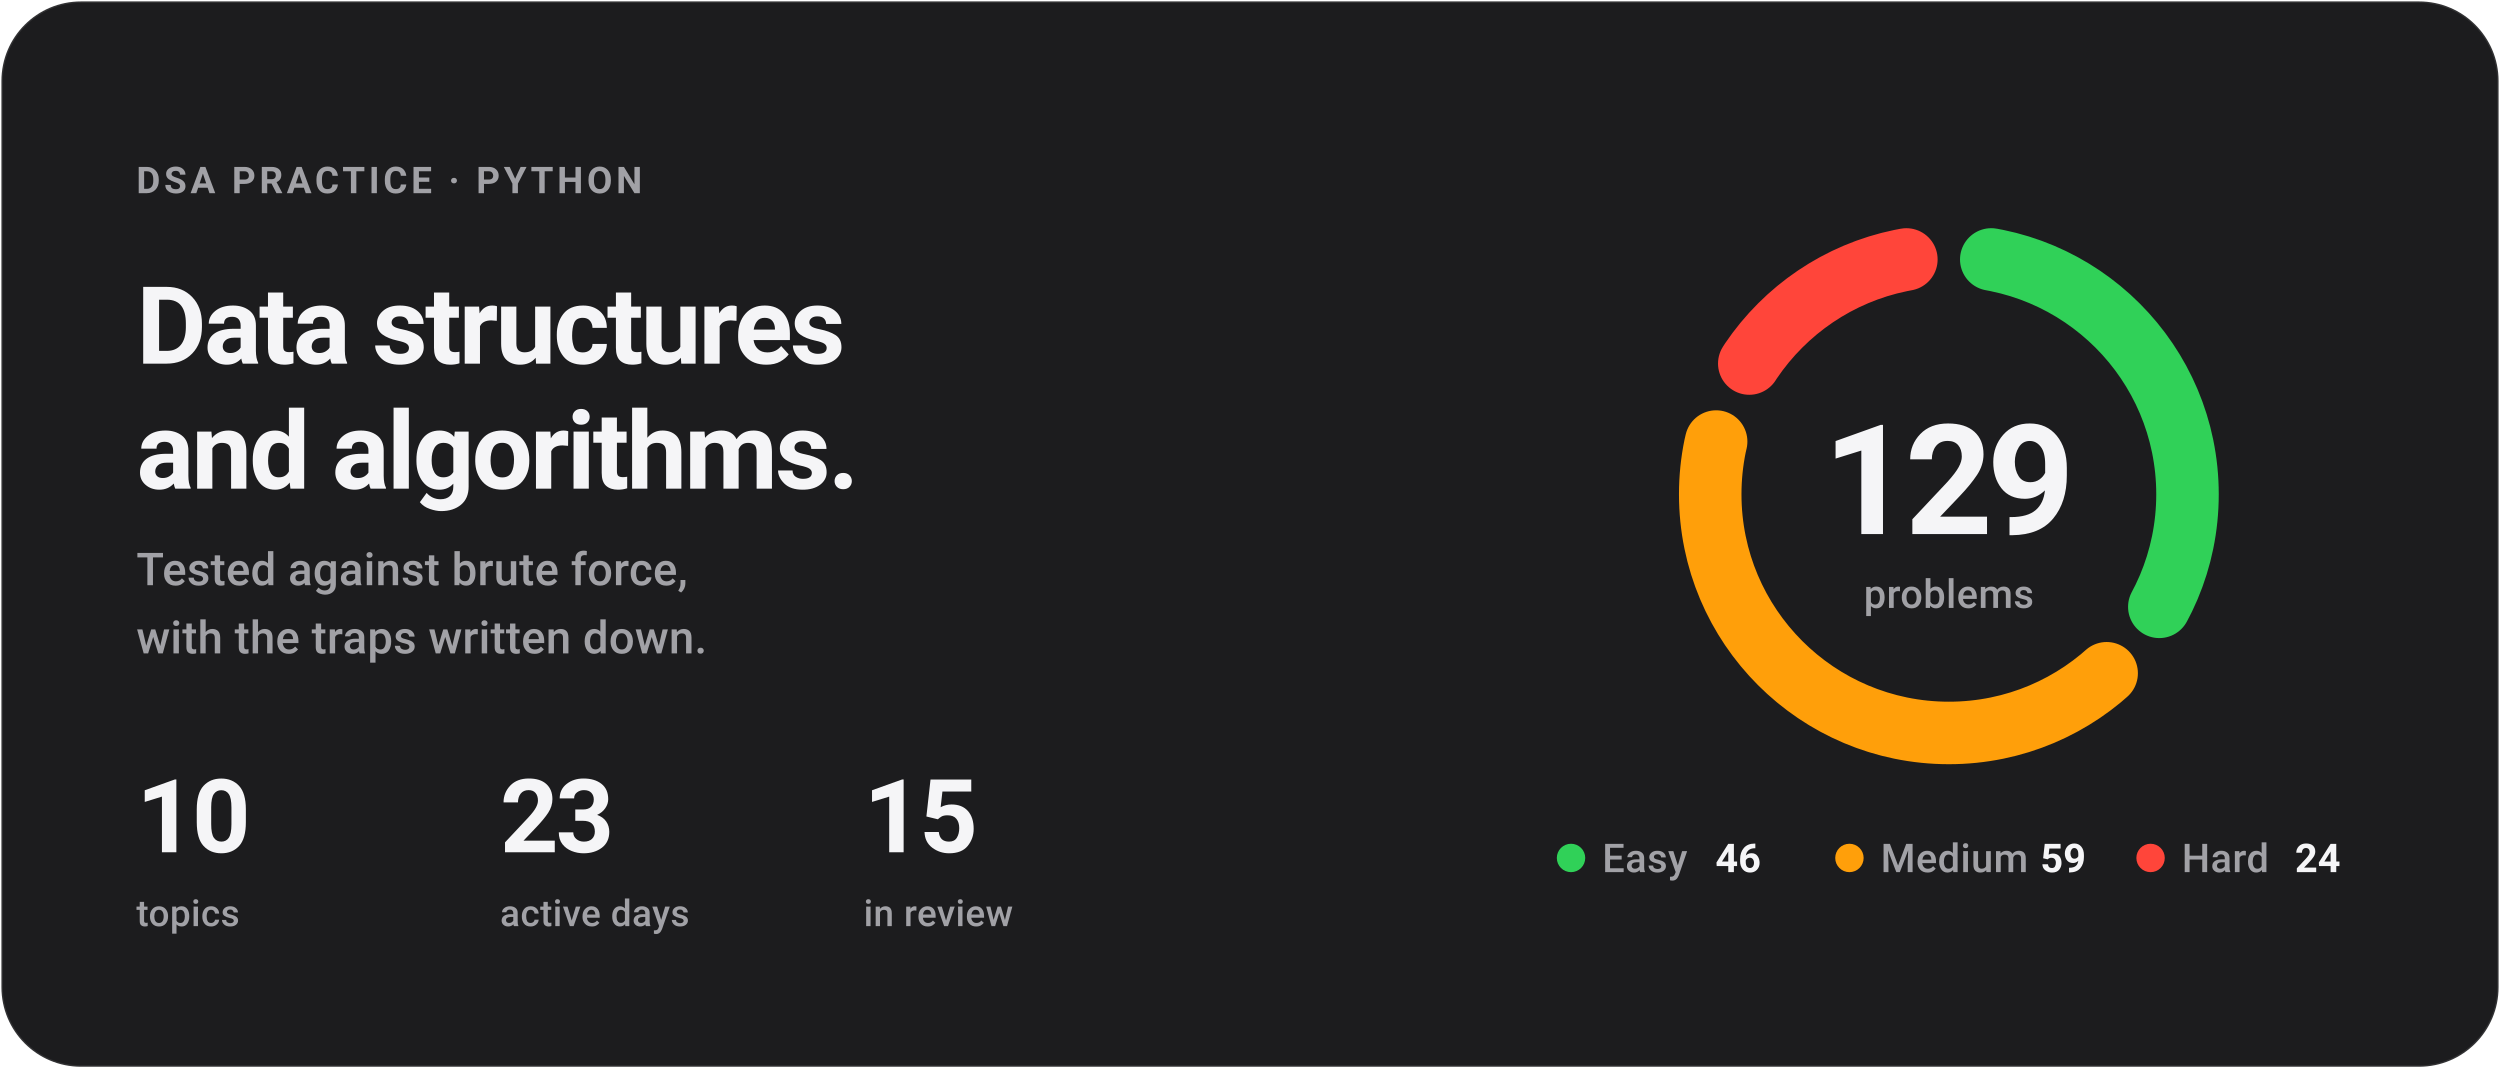
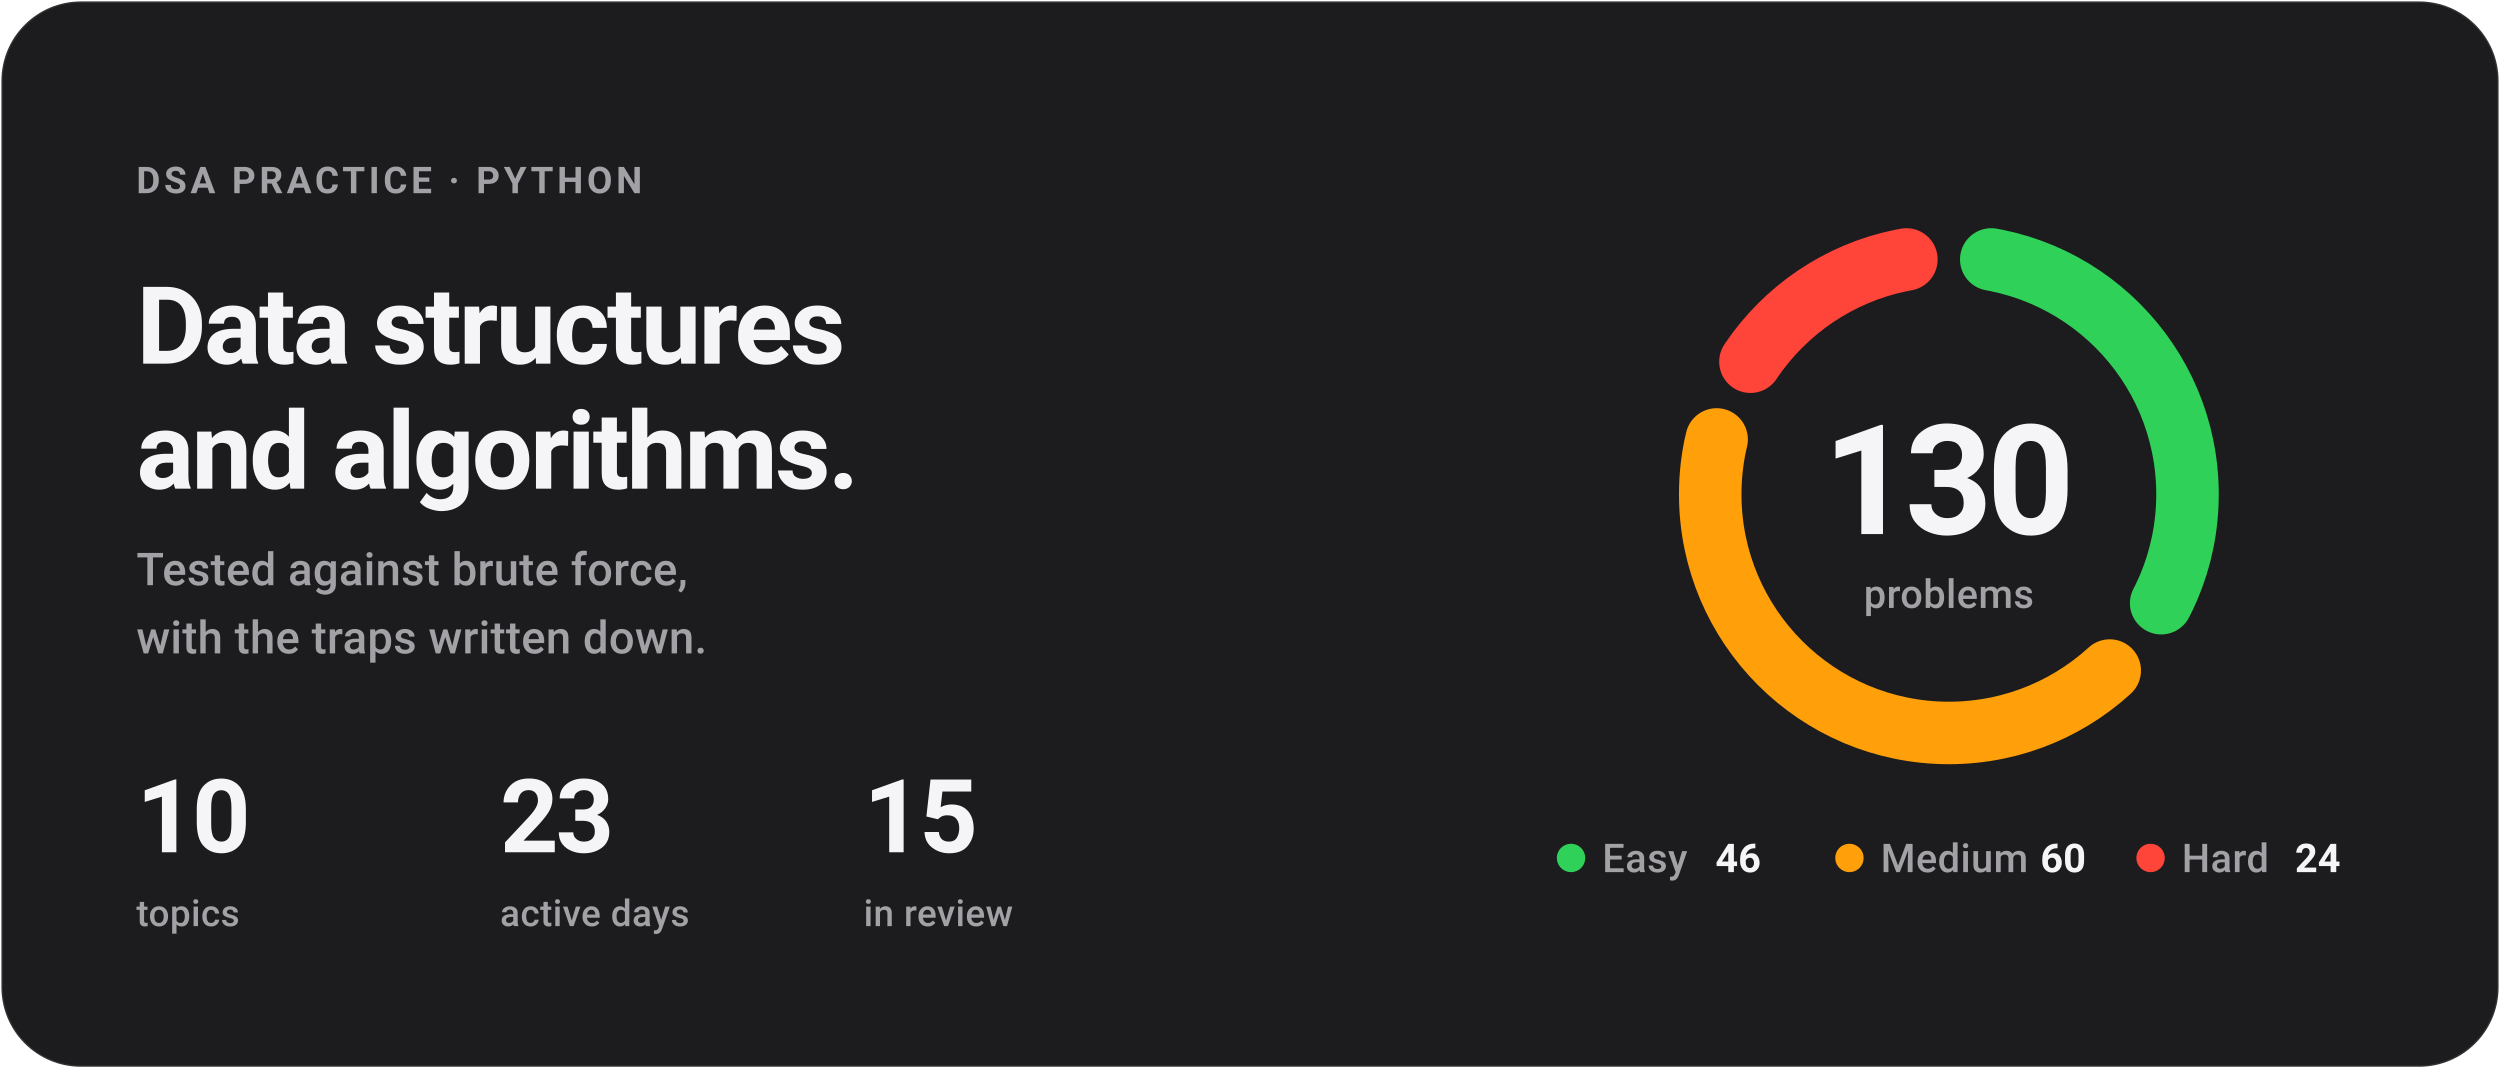
<svg xmlns="http://www.w3.org/2000/svg" width="880" height="376" viewBox="0 0 880 376" role="img" aria-labelledby="t d">
  <defs>
    <style>
text { font-family: -apple-system, BlinkMacSystemFont, "SF Pro Display", "SF Pro Text", "Segoe UI Variable Display", "Segoe UI", system-ui, Roboto, Helvetica, Arial, sans-serif; }
.num { font-variant-numeric: tabular-nums; }
@keyframes grow { from { transform: scaleX(0); } to { transform: scaleX(1); } }
@keyframes rise { from { transform: scaleY(0); } to { transform: scaleY(1); } }
@keyframes pop { from { opacity: 0; transform: scale(.92); } to { opacity: 1; transform: scale(1); } }
@keyframes fade { from { opacity: 0; transform: translateY(6px); } to { opacity: 1; transform: translateY(0); } }
.grow { transform-box: fill-box; transform-origin: 0% 50%; animation: grow .8s cubic-bezier(.22,1,.36,1) both; }
.rise { transform-box: fill-box; transform-origin: 50% 100%; animation: rise .8s cubic-bezier(.22,1,.36,1) both; }
.pop { transform-box: fill-box; transform-origin: 50% 50%; animation: pop .8s cubic-bezier(.22,1,.36,1) both; }
.fade { animation: fade .7s cubic-bezier(.22,1,.36,1) both; }
@media (prefers-reduced-motion: reduce) { .grow, .rise, .pop { transform-box: fill-box; transform-origin: 50% 50%; animation: pop .8s cubic-bezier(.22,1,.36,1) both; }
.fade { animation: none; } }
</style>
    <linearGradient id="acc" x1="0" y1="0" x2="1" y2="0">
      <stop offset="0" stop-color="#0A84FF" />
      <stop offset="1" stop-color="#64D2FF" />
    </linearGradient>
    <linearGradient id="accv" x1="0" y1="1" x2="0" y2="0">
      <stop offset="0" stop-color="#0A84FF" />
      <stop offset="1" stop-color="#64D2FF" />
    </linearGradient>
  </defs>
  <rect x="0.5" y="0.5" width="879" height="375" rx="28" fill="#1C1C1E" stroke="rgba(255,255,255,0.10)" />
  <text x="48" y="68" font-size="13" font-weight="600" fill="#A1A1A6" text-anchor="start" letter-spacing="0.1em">DSA PRACTICE  ·  PYTHON</text>
  <text x="48" y="128" font-size="38" font-weight="700" fill="#F5F5F7" text-anchor="start" letter-spacing="-0.025em" class="fade" style="animation-delay:0ms">Data structures</text>
  <text x="48" y="172" font-size="38" font-weight="700" fill="#F5F5F7" text-anchor="start" letter-spacing="-0.025em" class="fade" style="animation-delay:40ms">and algorithms.</text>
  <text x="48" y="206" font-size="16" font-weight="500" fill="#A1A1A6" text-anchor="start" letter-spacing="0.005em" class="fade" style="animation-delay:80ms">Tested against brute force,</text>
  <text x="48" y="230" font-size="16" font-weight="500" fill="#A1A1A6" text-anchor="start" letter-spacing="0.005em" class="fade" style="animation-delay:100ms">with the traps written down.</text>
  <text x="48" y="300" font-size="36" font-weight="650" fill="#F5F5F7" text-anchor="start" letter-spacing="-0.03em" class="num fade" style="animation-delay:140ms">10</text>
  <text x="48" y="326" font-size="13" font-weight="500" fill="#A1A1A6" text-anchor="start" letter-spacing="0.01em" class="fade" style="animation-delay:160ms">topics</text>
  <text x="176" y="300" font-size="36" font-weight="650" fill="#F5F5F7" text-anchor="start" letter-spacing="-0.03em" class="num fade" style="animation-delay:200ms">23</text>
  <text x="176" y="326" font-size="13" font-weight="500" fill="#A1A1A6" text-anchor="start" letter-spacing="0.01em" class="fade" style="animation-delay:220ms">active days</text>
  <text x="304" y="300" font-size="36" font-weight="650" fill="#F5F5F7" text-anchor="start" letter-spacing="-0.03em" class="num fade" style="animation-delay:260ms">15</text>
  <text x="304" y="326" font-size="13" font-weight="500" fill="#A1A1A6" text-anchor="start" letter-spacing="0.01em" class="fade" style="animation-delay:280ms">in review</text>
  <g class="pop" style="animation-delay:80ms">
-     <circle cx="686" cy="174" r="84" fill="none" stroke="#30D158" stroke-width="22" stroke-linecap="round" stroke-dasharray="158.20 527.79" stroke-dashoffset="-15.00" transform="rotate(-90 686 174)" />
-     <circle cx="686" cy="174" r="84" fill="none" stroke="#FF9F0A" stroke-width="22" stroke-linecap="round" stroke-dasharray="211.39 527.79" stroke-dashoffset="-203.20" transform="rotate(-90 686 174)" />
-     <circle cx="686" cy="174" r="84" fill="none" stroke="#FF453A" stroke-width="22" stroke-linecap="round" stroke-dasharray="68.19 527.79" stroke-dashoffset="-444.59" transform="rotate(-90 686 174)" />
+     <circle cx="686" cy="174" r="84" fill="none" stroke="#30D158" stroke-width="22" stroke-linecap="round" stroke-dasharray="156.76 527.79" stroke-dashoffset="-15.00" transform="rotate(-90 686 174)" />
+     <circle cx="686" cy="174" r="84" fill="none" stroke="#FF9F0A" stroke-width="22" stroke-linecap="round" stroke-dasharray="213.59 527.79" stroke-dashoffset="-201.76" transform="rotate(-90 686 174)" />
+     <circle cx="686" cy="174" r="84" fill="none" stroke="#FF453A" stroke-width="22" stroke-linecap="round" stroke-dasharray="67.44 527.79" stroke-dashoffset="-445.35" transform="rotate(-90 686 174)" />
  </g>
-   <text x="686" y="188" font-size="54" font-weight="700" fill="#F5F5F7" text-anchor="middle" letter-spacing="-0.04em" class="num fade" style="animation-delay:0ms">129</text>
+   <text x="686" y="188" font-size="54" font-weight="700" fill="#F5F5F7" text-anchor="middle" letter-spacing="-0.04em" class="num fade" style="animation-delay:0ms">130</text>
  <text x="686" y="214" font-size="14" font-weight="500" fill="#A1A1A6" text-anchor="middle" letter-spacing="0.01em" class="fade" style="animation-delay:60ms">problems</text>
  <circle cx="553" cy="302" r="5" fill="#30D158" />
  <text x="564" y="307" font-size="14" font-weight="500" fill="#A1A1A6" text-anchor="start" letter-spacing="0.01em">Easy</text>
  <text x="603.8" y="307" font-size="14" font-weight="650" fill="#F5F5F7" text-anchor="start" letter-spacing="0.0em" class="num">46</text>
  <circle cx="651" cy="302" r="5" fill="#FF9F0A" />
  <text x="662" y="307" font-size="14" font-weight="500" fill="#A1A1A6" text-anchor="start" letter-spacing="0.01em">Medium</text>
-   <text x="718.2" y="307" font-size="14" font-weight="650" fill="#F5F5F7" text-anchor="start" letter-spacing="0.0em" class="num">59</text>
+   <text x="718.2" y="307" font-size="14" font-weight="650" fill="#F5F5F7" text-anchor="start" letter-spacing="0.0em" class="num">60</text>
  <circle cx="757" cy="302" r="5" fill="#FF453A" />
  <text x="768" y="307" font-size="14" font-weight="500" fill="#A1A1A6" text-anchor="start" letter-spacing="0.01em">Hard</text>
  <text x="807.8" y="307" font-size="14" font-weight="650" fill="#F5F5F7" text-anchor="start" letter-spacing="0.0em" class="num">24</text>
</svg>
